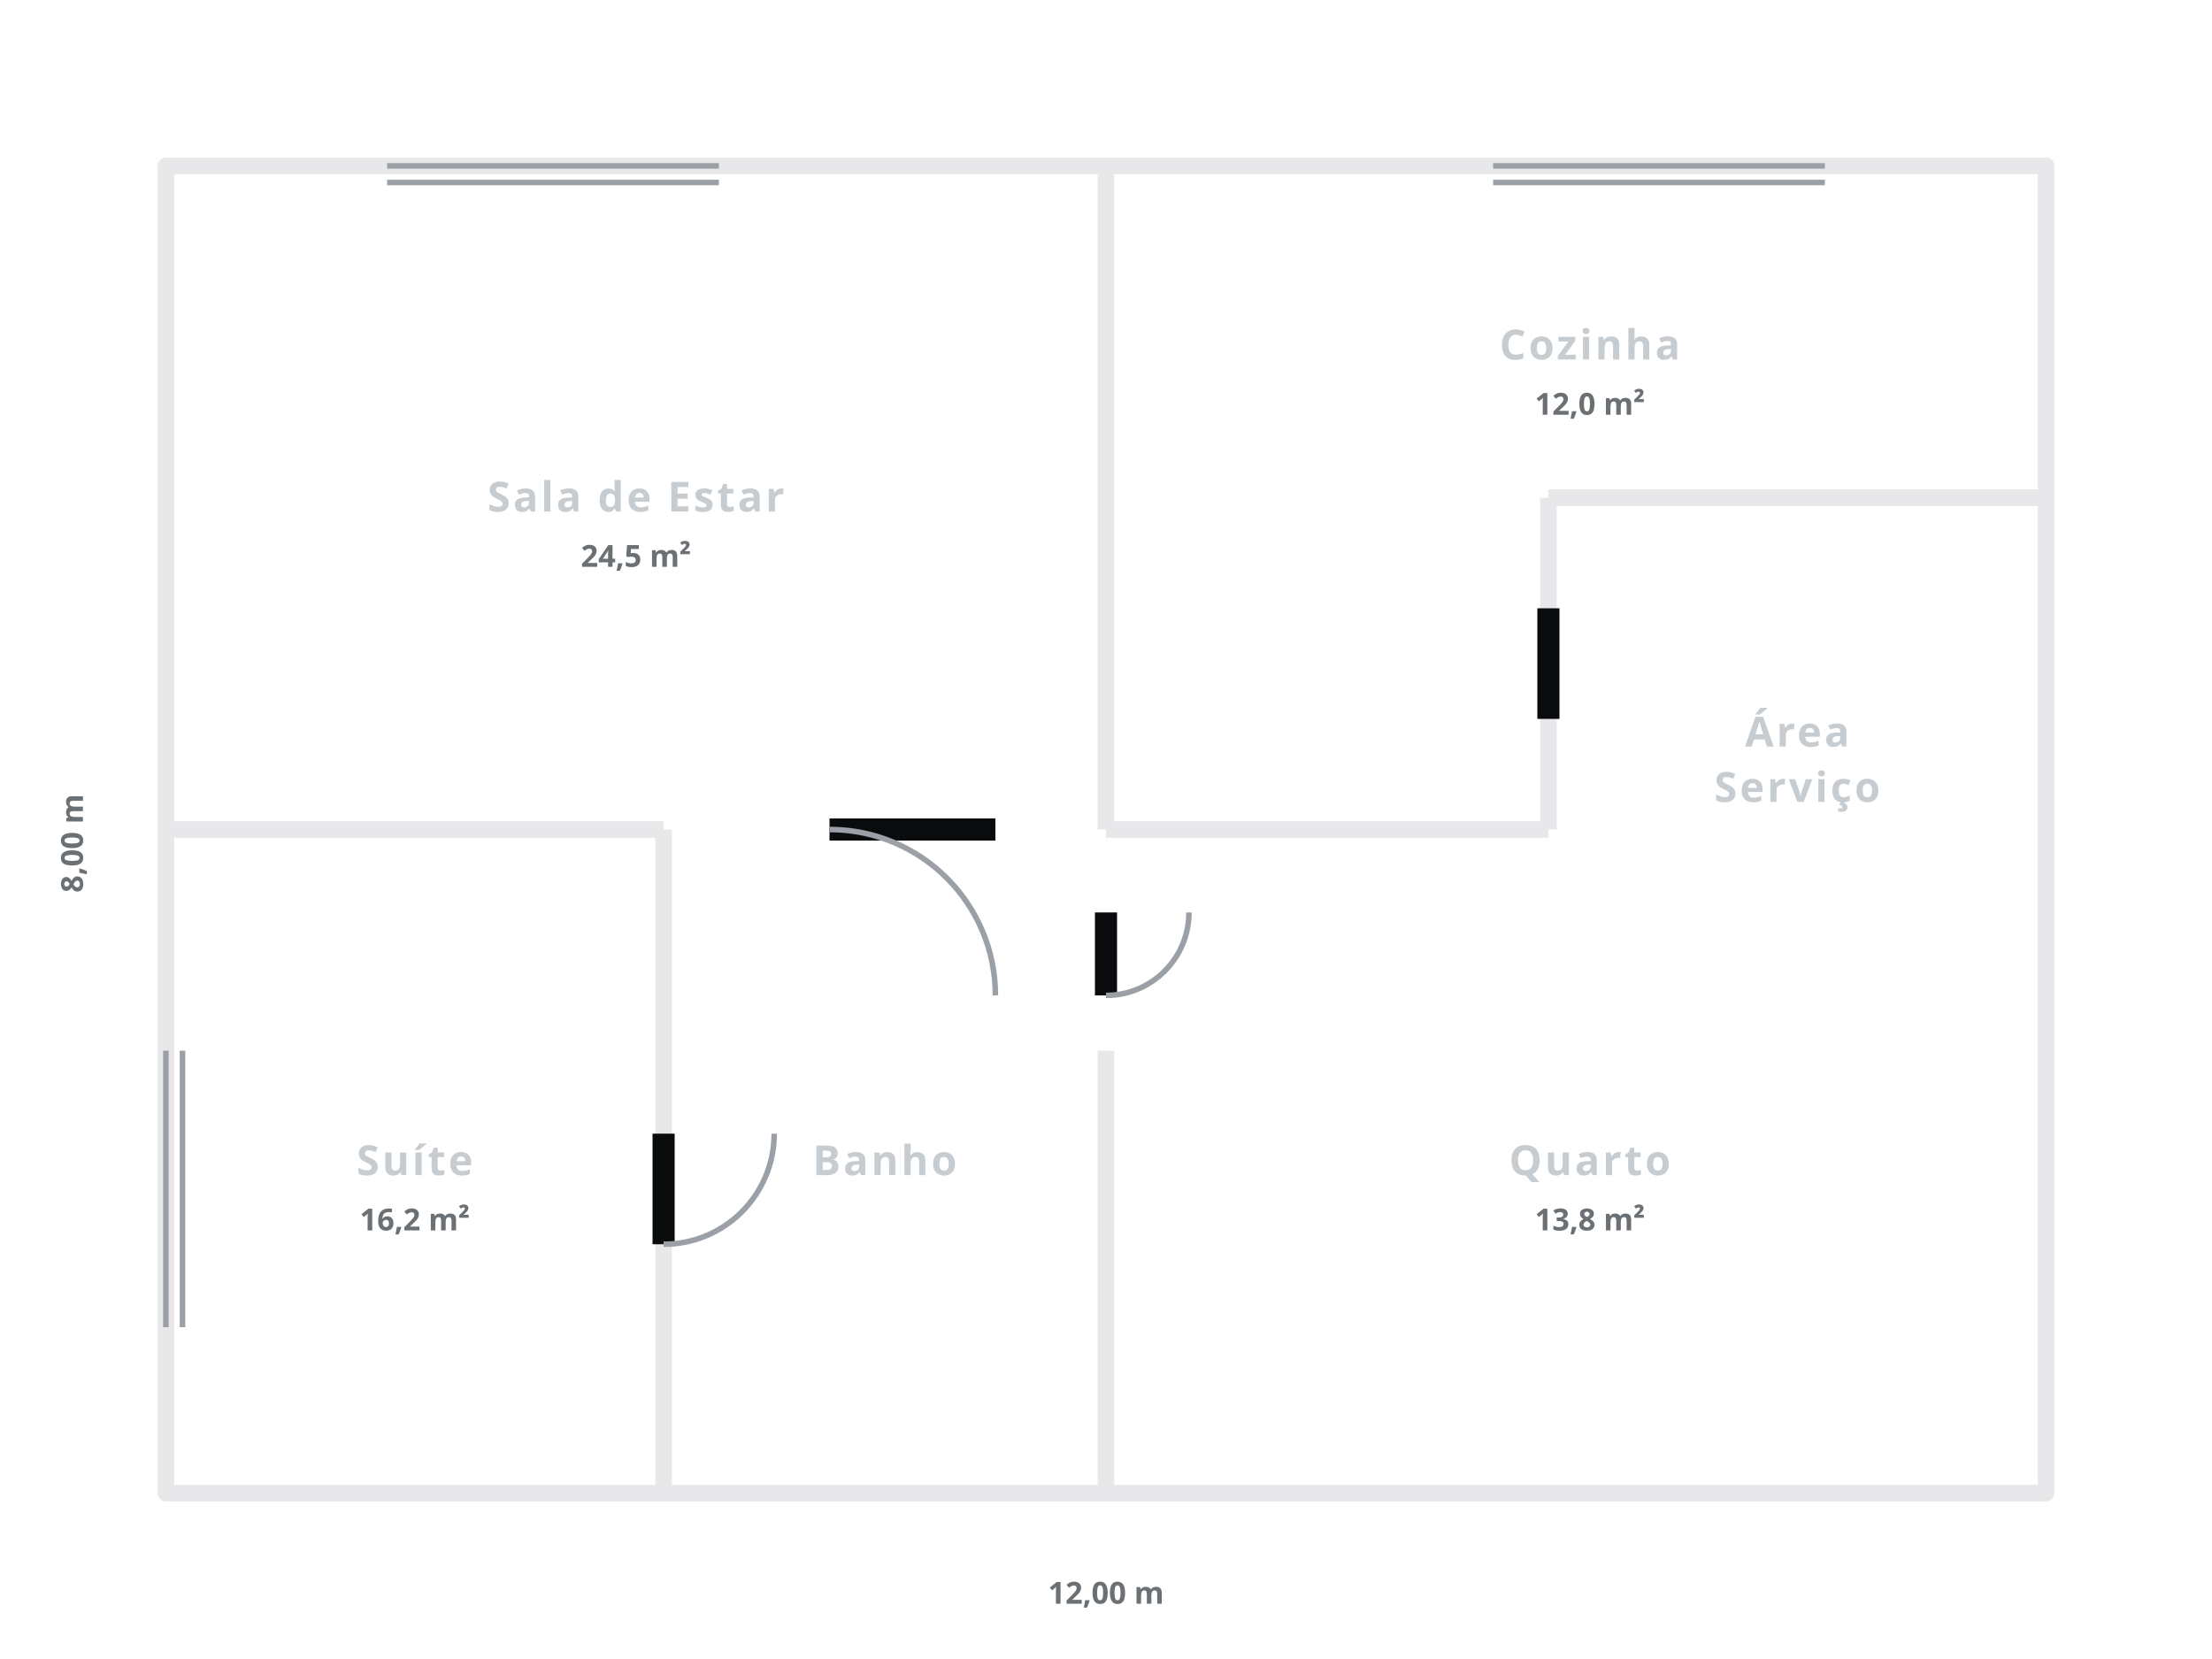
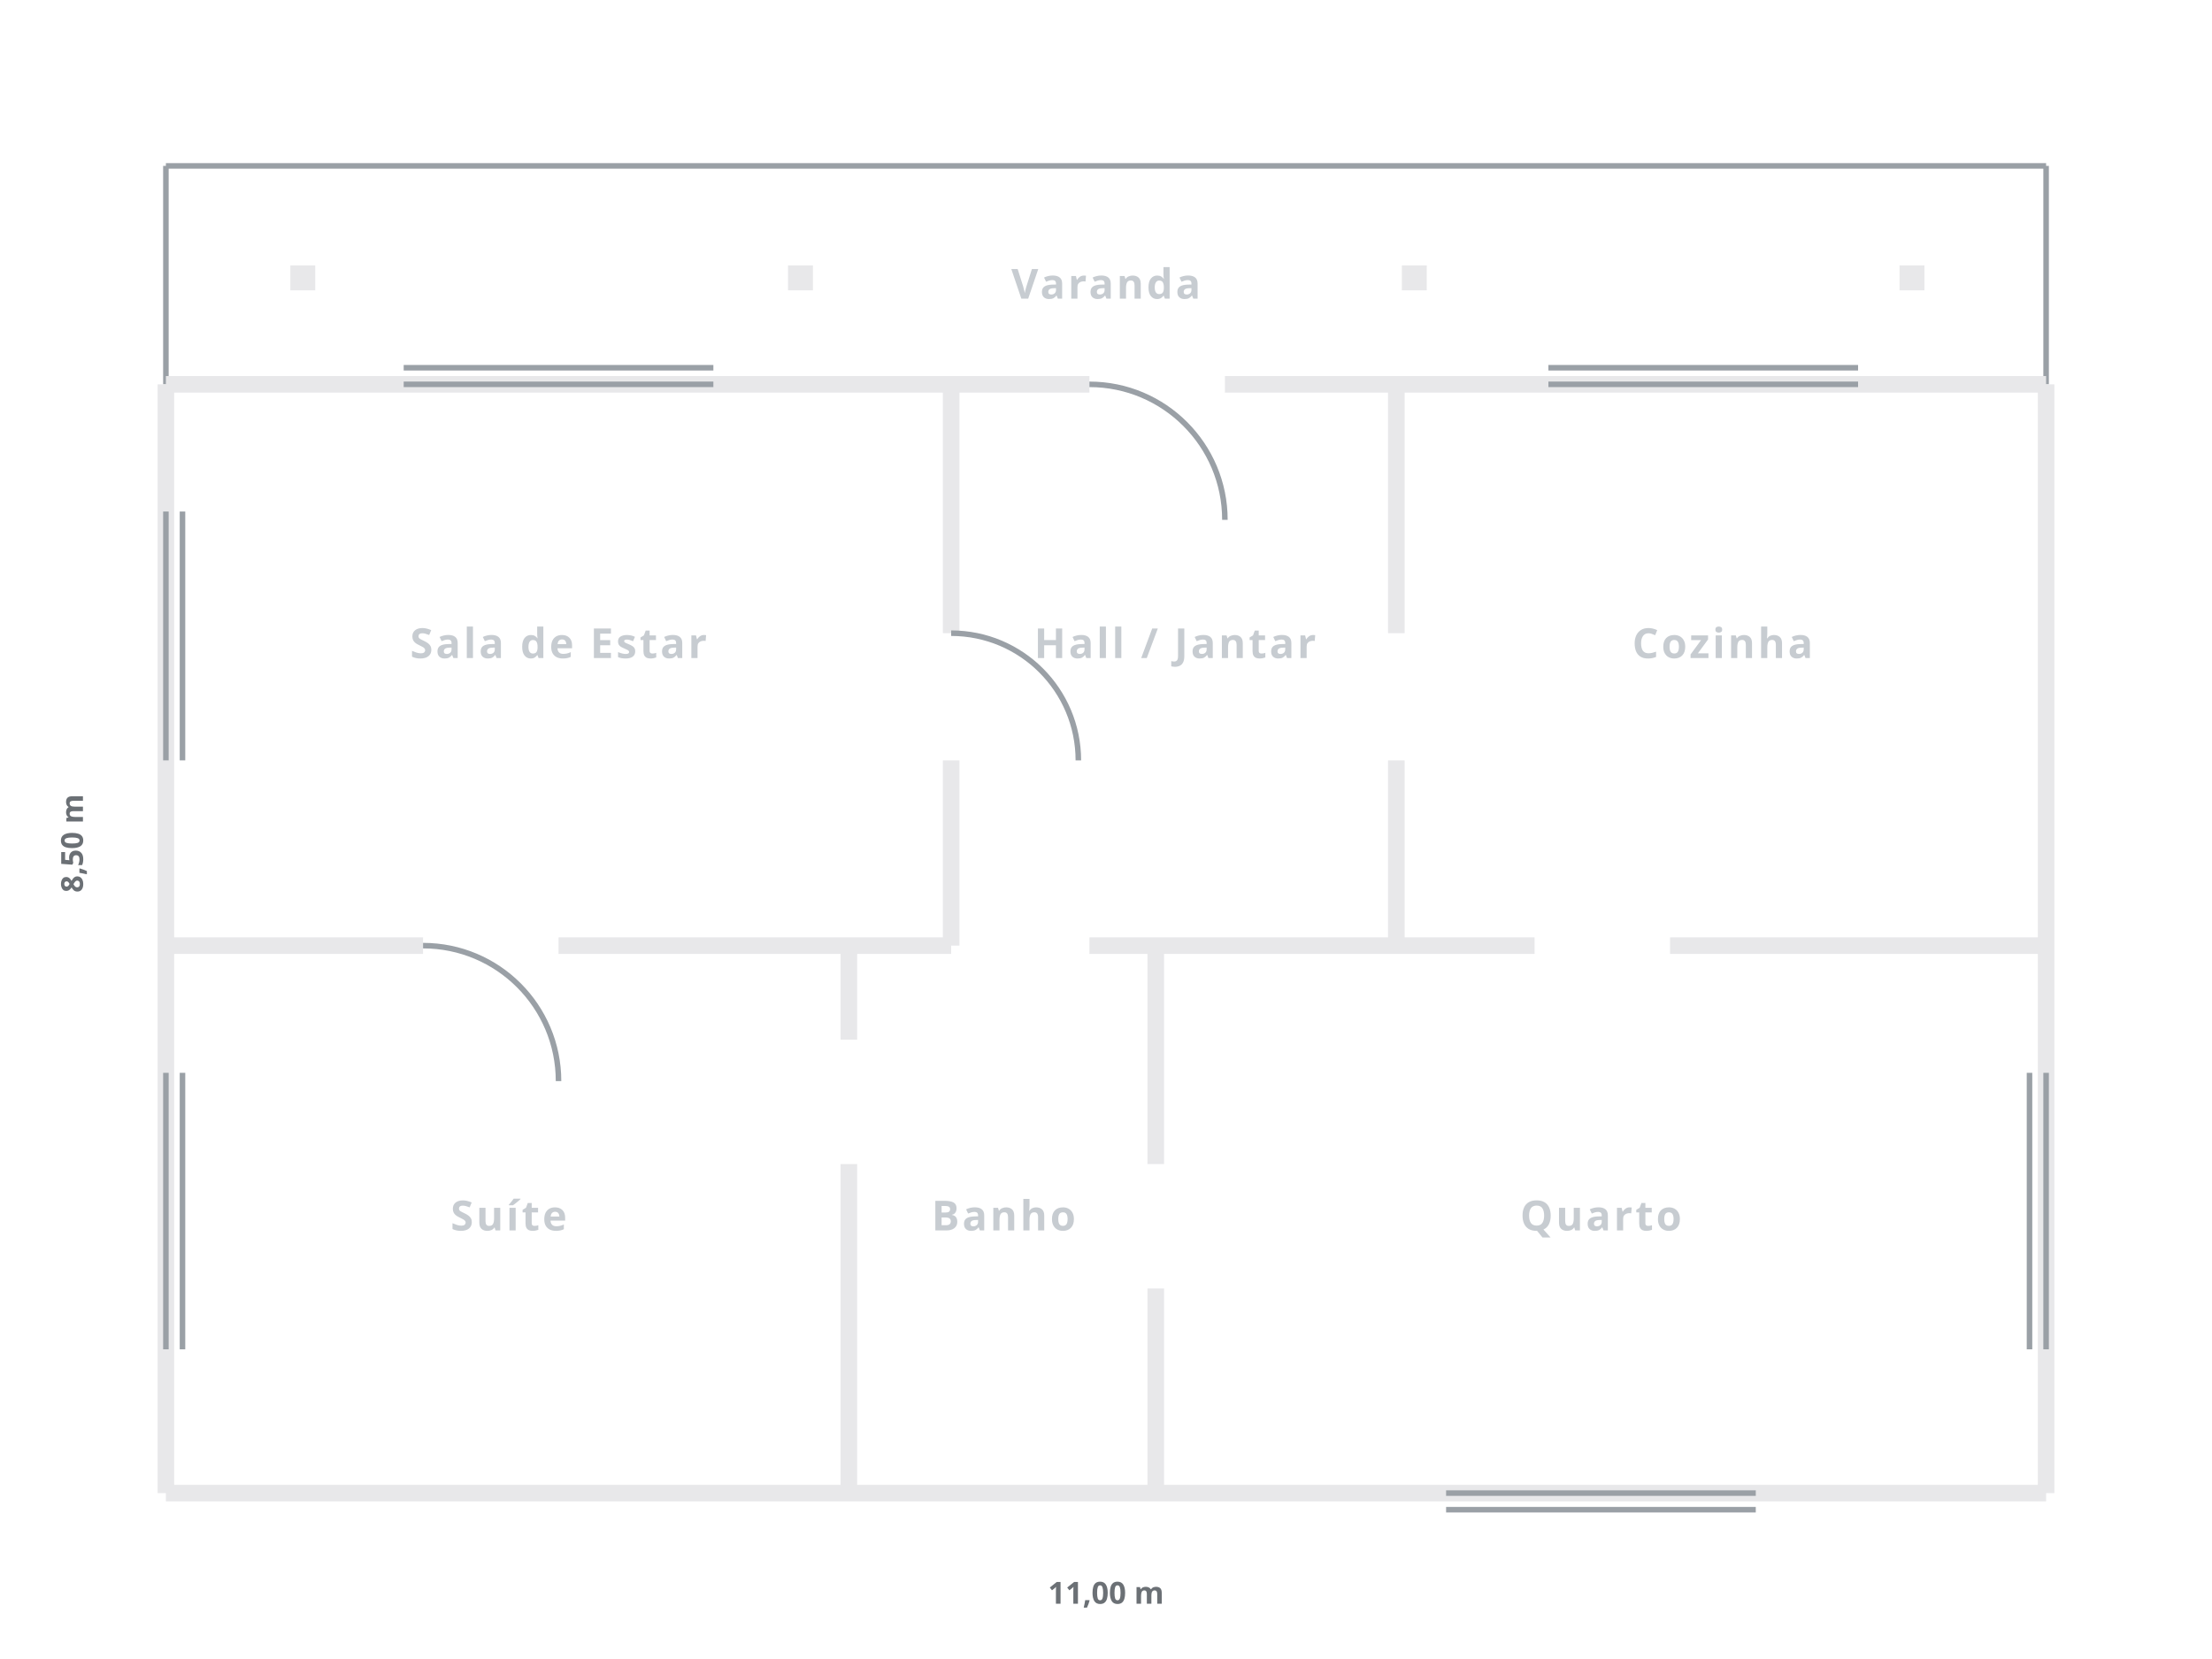
<svg xmlns="http://www.w3.org/2000/svg" viewBox="0 0 800 600" fill="none">
  <defs>
    <style>
      .wall { stroke: #e8e8ea; stroke-width: 6; stroke-linejoin: round; }
      .thin { stroke: #9aa0a6; stroke-width: 2; }
      .door { stroke: #9aa0a6; stroke-width: 2; fill: none; }
-       .lbl { fill: #c7ccd1; font-family: 'Montserrat', sans-serif; font-size: 15px; font-weight: 700; letter-spacing: 1px; text-transform: uppercase; }
-       .dim { fill: #6b7075; font-family: 'Montserrat', sans-serif; font-size: 11px; font-weight: 600; }
+       .col  { fill: #e8e8ea; }
+       .lbl  { fill: #c7ccd1; font-family: 'Montserrat', sans-serif; font-size: 15px; font-weight: 700; letter-spacing: 1px; text-transform: uppercase; }
+       .dim  { fill: #6b7075; font-family: 'Montserrat', sans-serif; font-size: 11px; font-weight: 600; }
    </style>
  </defs>
-   <rect x="60" y="60" width="680" height="480" class="wall" />
-   <line x1="400" y1="60" x2="400" y2="300" class="wall" />
-   <line x1="400" y1="380" x2="400" y2="540" class="wall" />
-   <line x1="60" y1="300" x2="240" y2="300" class="wall" />
-   <line x1="240" y1="300" x2="240" y2="540" class="wall" />
-   <line x1="400" y1="300" x2="560" y2="300" class="wall" />
-   <line x1="560" y1="180" x2="740" y2="180" class="wall" />
-   <line x1="560" y1="180" x2="560" y2="300" class="wall" />
-   <line x1="300" y1="300" x2="360" y2="300" stroke="#0a0b0d" stroke-width="8" />
-   <line x1="400" y1="330" x2="400" y2="360" stroke="#0a0b0d" stroke-width="8" />
-   <line x1="240" y1="410" x2="240" y2="450" stroke="#0a0b0d" stroke-width="8" />
-   <line x1="560" y1="220" x2="560" y2="260" stroke="#0a0b0d" stroke-width="8" />
-   <path d="M300 300 A60 60 0 0 1 360 360" class="door" />
-   <path d="M400 360 A30 30 0 0 0 430 330" class="door" />
-   <path d="M240 450 A40 40 0 0 0 280 410" class="door" />
-   <line x1="140" y1="60" x2="260" y2="60" class="thin" />
-   <line x1="140" y1="66" x2="260" y2="66" class="thin" />
-   <line x1="540" y1="60" x2="660" y2="60" class="thin" />
-   <line x1="540" y1="66" x2="660" y2="66" class="thin" />
-   <line x1="60" y1="380" x2="60" y2="480" class="thin" />
-   <line x1="66" y1="380" x2="66" y2="480" class="thin" />
-   <text x="230" y="185" class="lbl" text-anchor="middle">Sala de Estar</text>
-   <text x="230" y="205" class="dim" text-anchor="middle">24,5 m²</text>
-   <text x="575" y="130" class="lbl" text-anchor="middle">Cozinha</text>
-   <text x="575" y="150" class="dim" text-anchor="middle">12,0 m²</text>
-   <text x="650" y="270" class="lbl" text-anchor="middle">Área</text>
-   <text x="650" y="290" class="lbl" text-anchor="middle">Serviço</text>
-   <text x="150" y="425" class="lbl" text-anchor="middle">Suíte</text>
-   <text x="150" y="445" class="dim" text-anchor="middle">16,2 m²</text>
-   <text x="320" y="425" class="lbl" text-anchor="middle">Banho</text>
-   <text x="575" y="425" class="lbl" text-anchor="middle">Quarto</text>
-   <text x="575" y="445" class="dim" text-anchor="middle">13,8 m²</text>
-   <text x="400" y="580" class="dim" text-anchor="middle">12,00 m</text>
-   <text x="30" y="305" class="dim" text-anchor="middle" transform="rotate(-90 30 305)">8,00 m</text>
+   <line x1="60" y1="60" x2="740" y2="60" class="thin" />
+   <line x1="60" y1="60" x2="60" y2="139" class="thin" />
+   <line x1="740" y1="60" x2="740" y2="139" class="thin" />
+   <rect x="105" y="96" width="9" height="9" class="col" />
+   <rect x="285" y="96" width="9" height="9" class="col" />
+   <rect x="507" y="96" width="9" height="9" class="col" />
+   <rect x="687" y="96" width="9" height="9" class="col" />
+   <text x="400" y="108" class="lbl" text-anchor="middle">Varanda</text>
+   <line x1="60" y1="139" x2="394" y2="139" class="wall" />
+   <line x1="443" y1="139" x2="740" y2="139" class="wall" />
+   <line x1="60" y1="540" x2="740" y2="540" class="wall" />
+   <line x1="60" y1="139" x2="60" y2="540" class="wall" />
+   <line x1="740" y1="139" x2="740" y2="540" class="wall" />
+   <line x1="60" y1="342" x2="153" y2="342" class="wall" />
+   <line x1="202" y1="342" x2="344" y2="342" class="wall" />
+   <line x1="394" y1="342" x2="555" y2="342" class="wall" />
+   <line x1="604" y1="342" x2="740" y2="342" class="wall" />
+   <line x1="344" y1="139" x2="344" y2="229" class="wall" />
+   <line x1="344" y1="275" x2="344" y2="342" class="wall" />
+   <line x1="505" y1="139" x2="505" y2="229" class="wall" />
+   <line x1="505" y1="275" x2="505" y2="342" class="wall" />
+   <line x1="307" y1="342" x2="307" y2="376" class="wall" />
+   <line x1="307" y1="421" x2="307" y2="540" class="wall" />
+   <line x1="418" y1="342" x2="418" y2="421" class="wall" />
+   <line x1="418" y1="466" x2="418" y2="540" class="wall" />
+   <path d="M394 139 A49 49 0 0 1 443 188" class="door" />
+   <path d="M344 229 A46 46 0 0 1 390 275" class="door" />
+   <path d="M153 342 A49 49 0 0 1 202 391" class="door" />
+   <line x1="146" y1="139" x2="258" y2="139" class="thin" />
+   <line x1="146" y1="133" x2="258" y2="133" class="thin" />
+   <line x1="560" y1="139" x2="672" y2="139" class="thin" />
+   <line x1="560" y1="133" x2="672" y2="133" class="thin" />
+   <line x1="60" y1="185" x2="60" y2="275" class="thin" />
+   <line x1="66" y1="185" x2="66" y2="275" class="thin" />
+   <line x1="60" y1="388" x2="60" y2="488" class="thin" />
+   <line x1="66" y1="388" x2="66" y2="488" class="thin" />
+   <line x1="740" y1="388" x2="740" y2="488" class="thin" />
+   <line x1="734" y1="388" x2="734" y2="488" class="thin" />
+   <line x1="523" y1="540" x2="635" y2="540" class="thin" />
+   <line x1="523" y1="546" x2="635" y2="546" class="thin" />
+   <text x="202" y="238" class="lbl" text-anchor="middle">Sala de Estar</text>
+   <text x="425" y="238" class="lbl" text-anchor="middle">Hall / Jantar</text>
+   <text x="623" y="238" class="lbl" text-anchor="middle">Cozinha</text>
+   <text x="184" y="445" class="lbl" text-anchor="middle">Suíte</text>
+   <text x="363" y="445" class="lbl" text-anchor="middle">Banho</text>
+   <text x="579" y="445" class="lbl" text-anchor="middle">Quarto</text>
+   <text x="400" y="580" class="dim" text-anchor="middle">11,00 m</text>
+   <text x="30" y="305" class="dim" text-anchor="middle" transform="rotate(-90 30 305)">8,50 m</text>
</svg>
